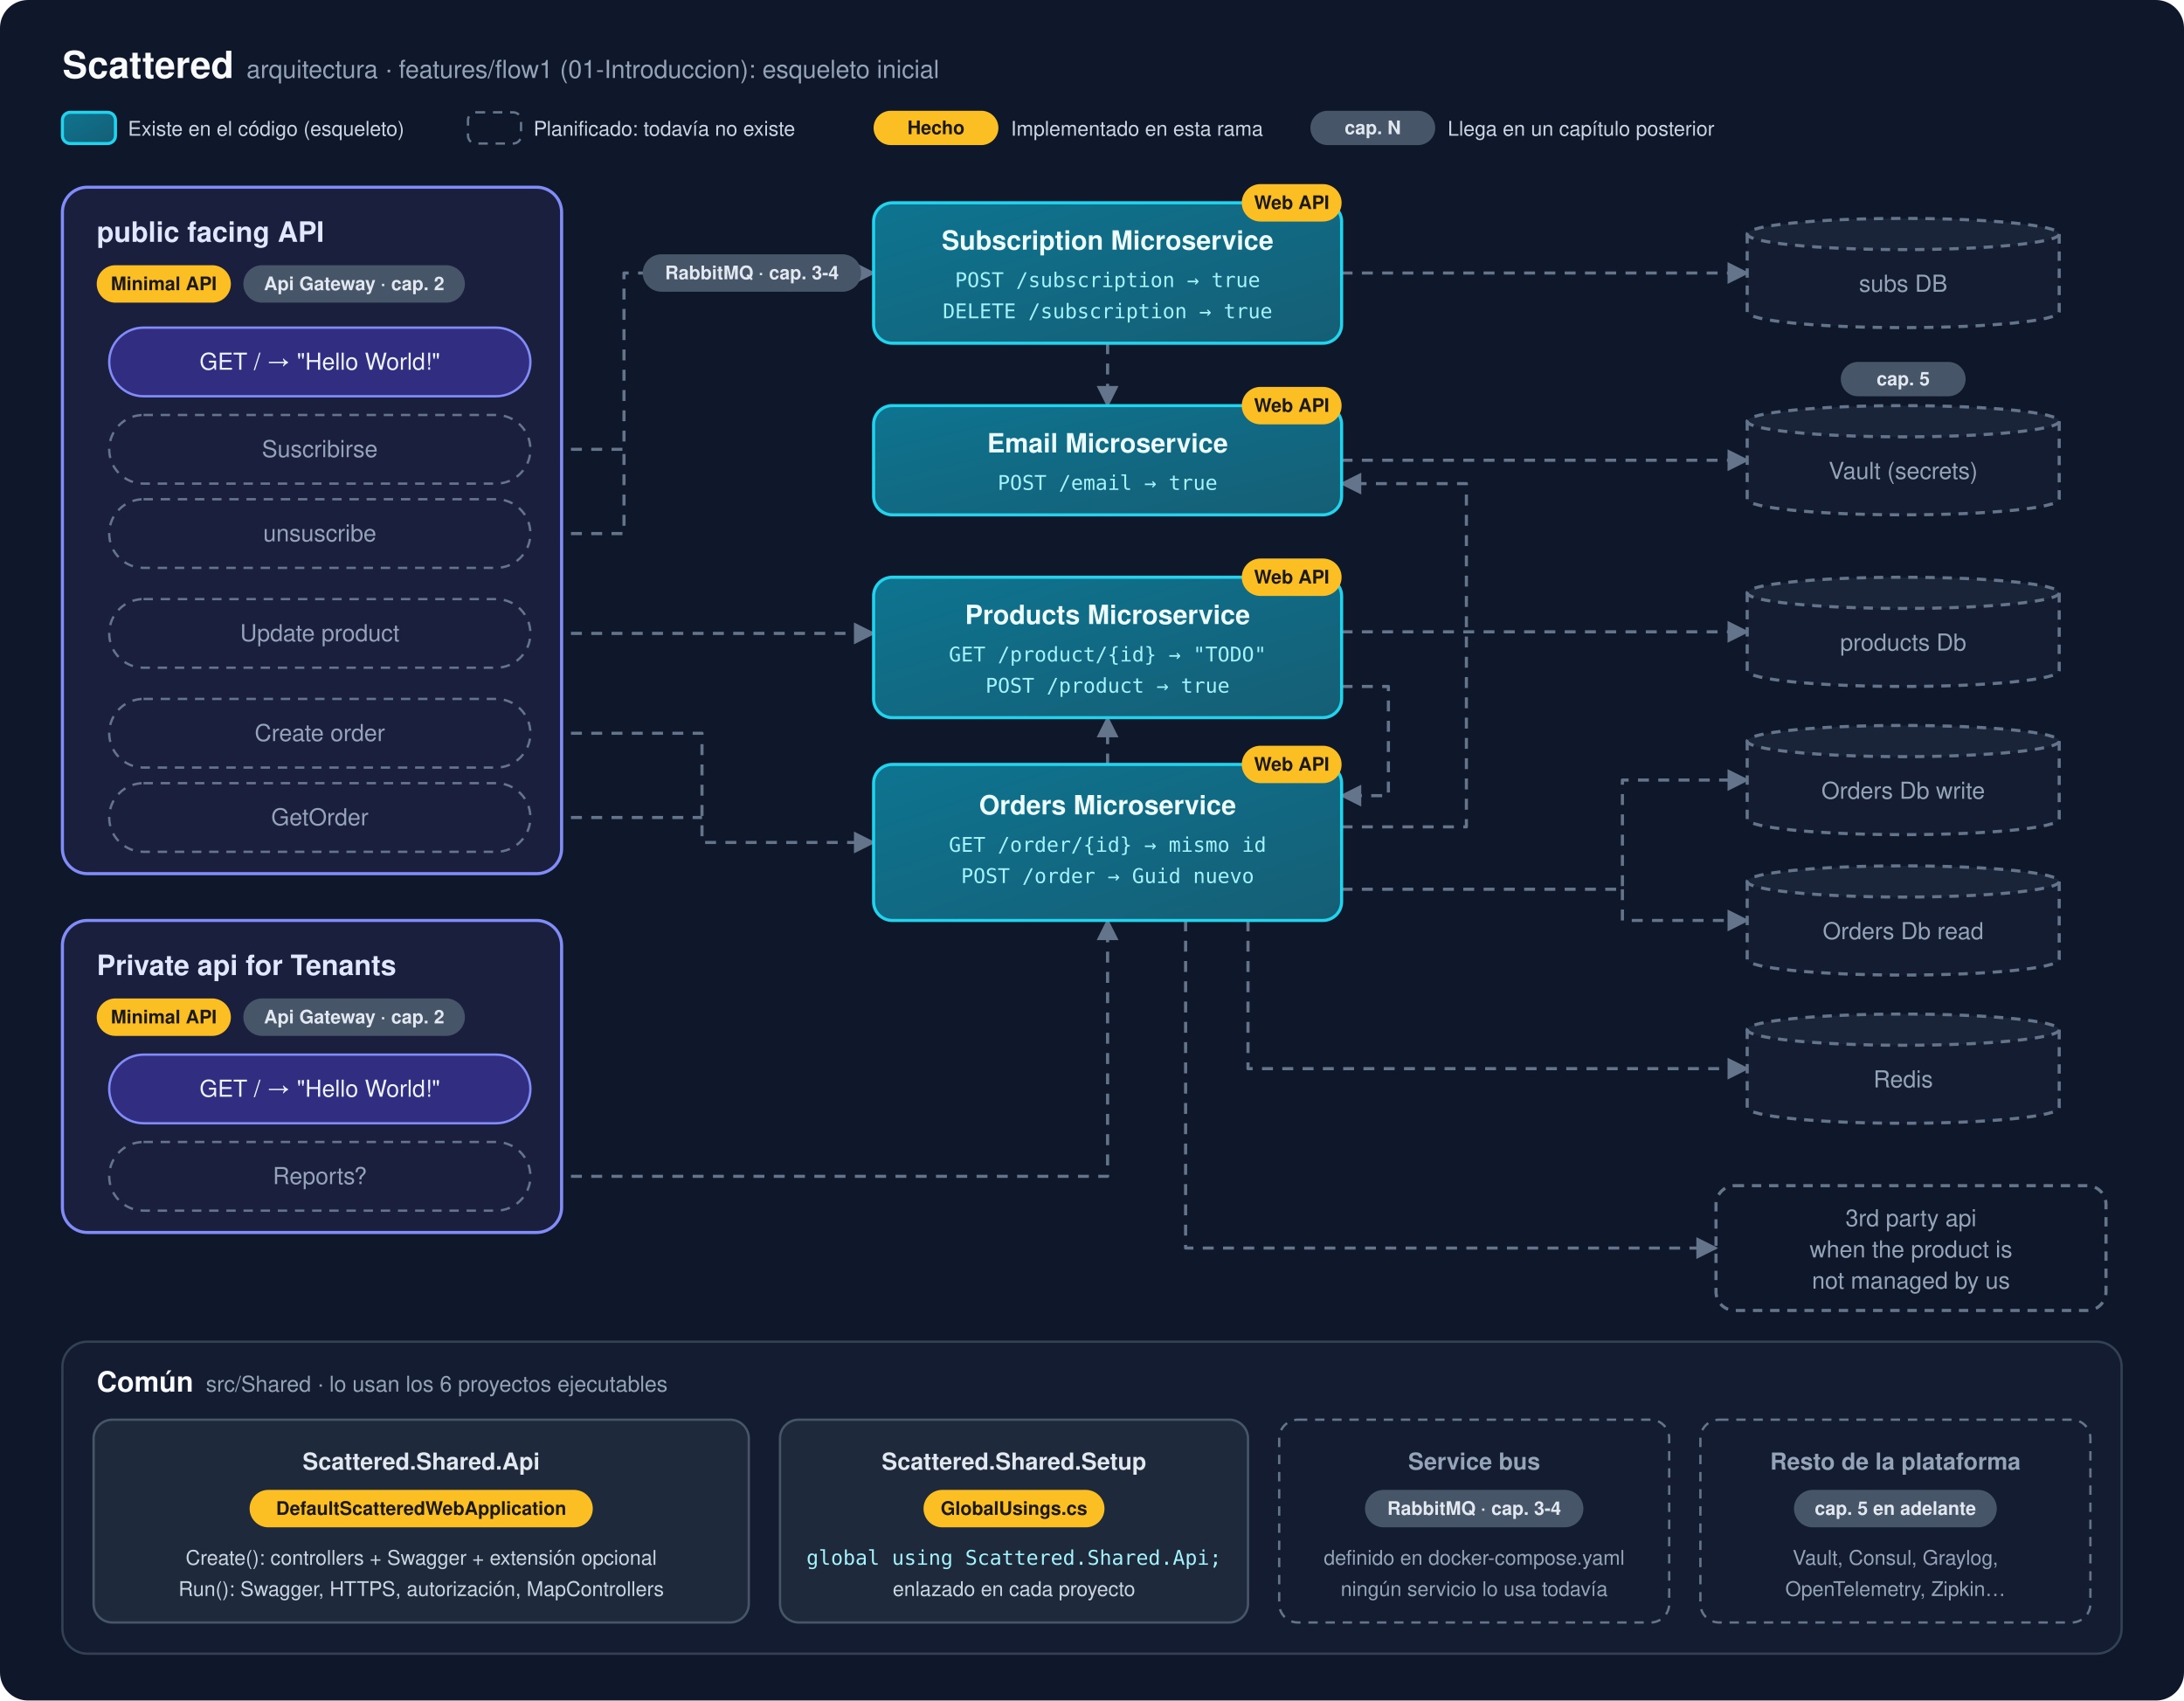
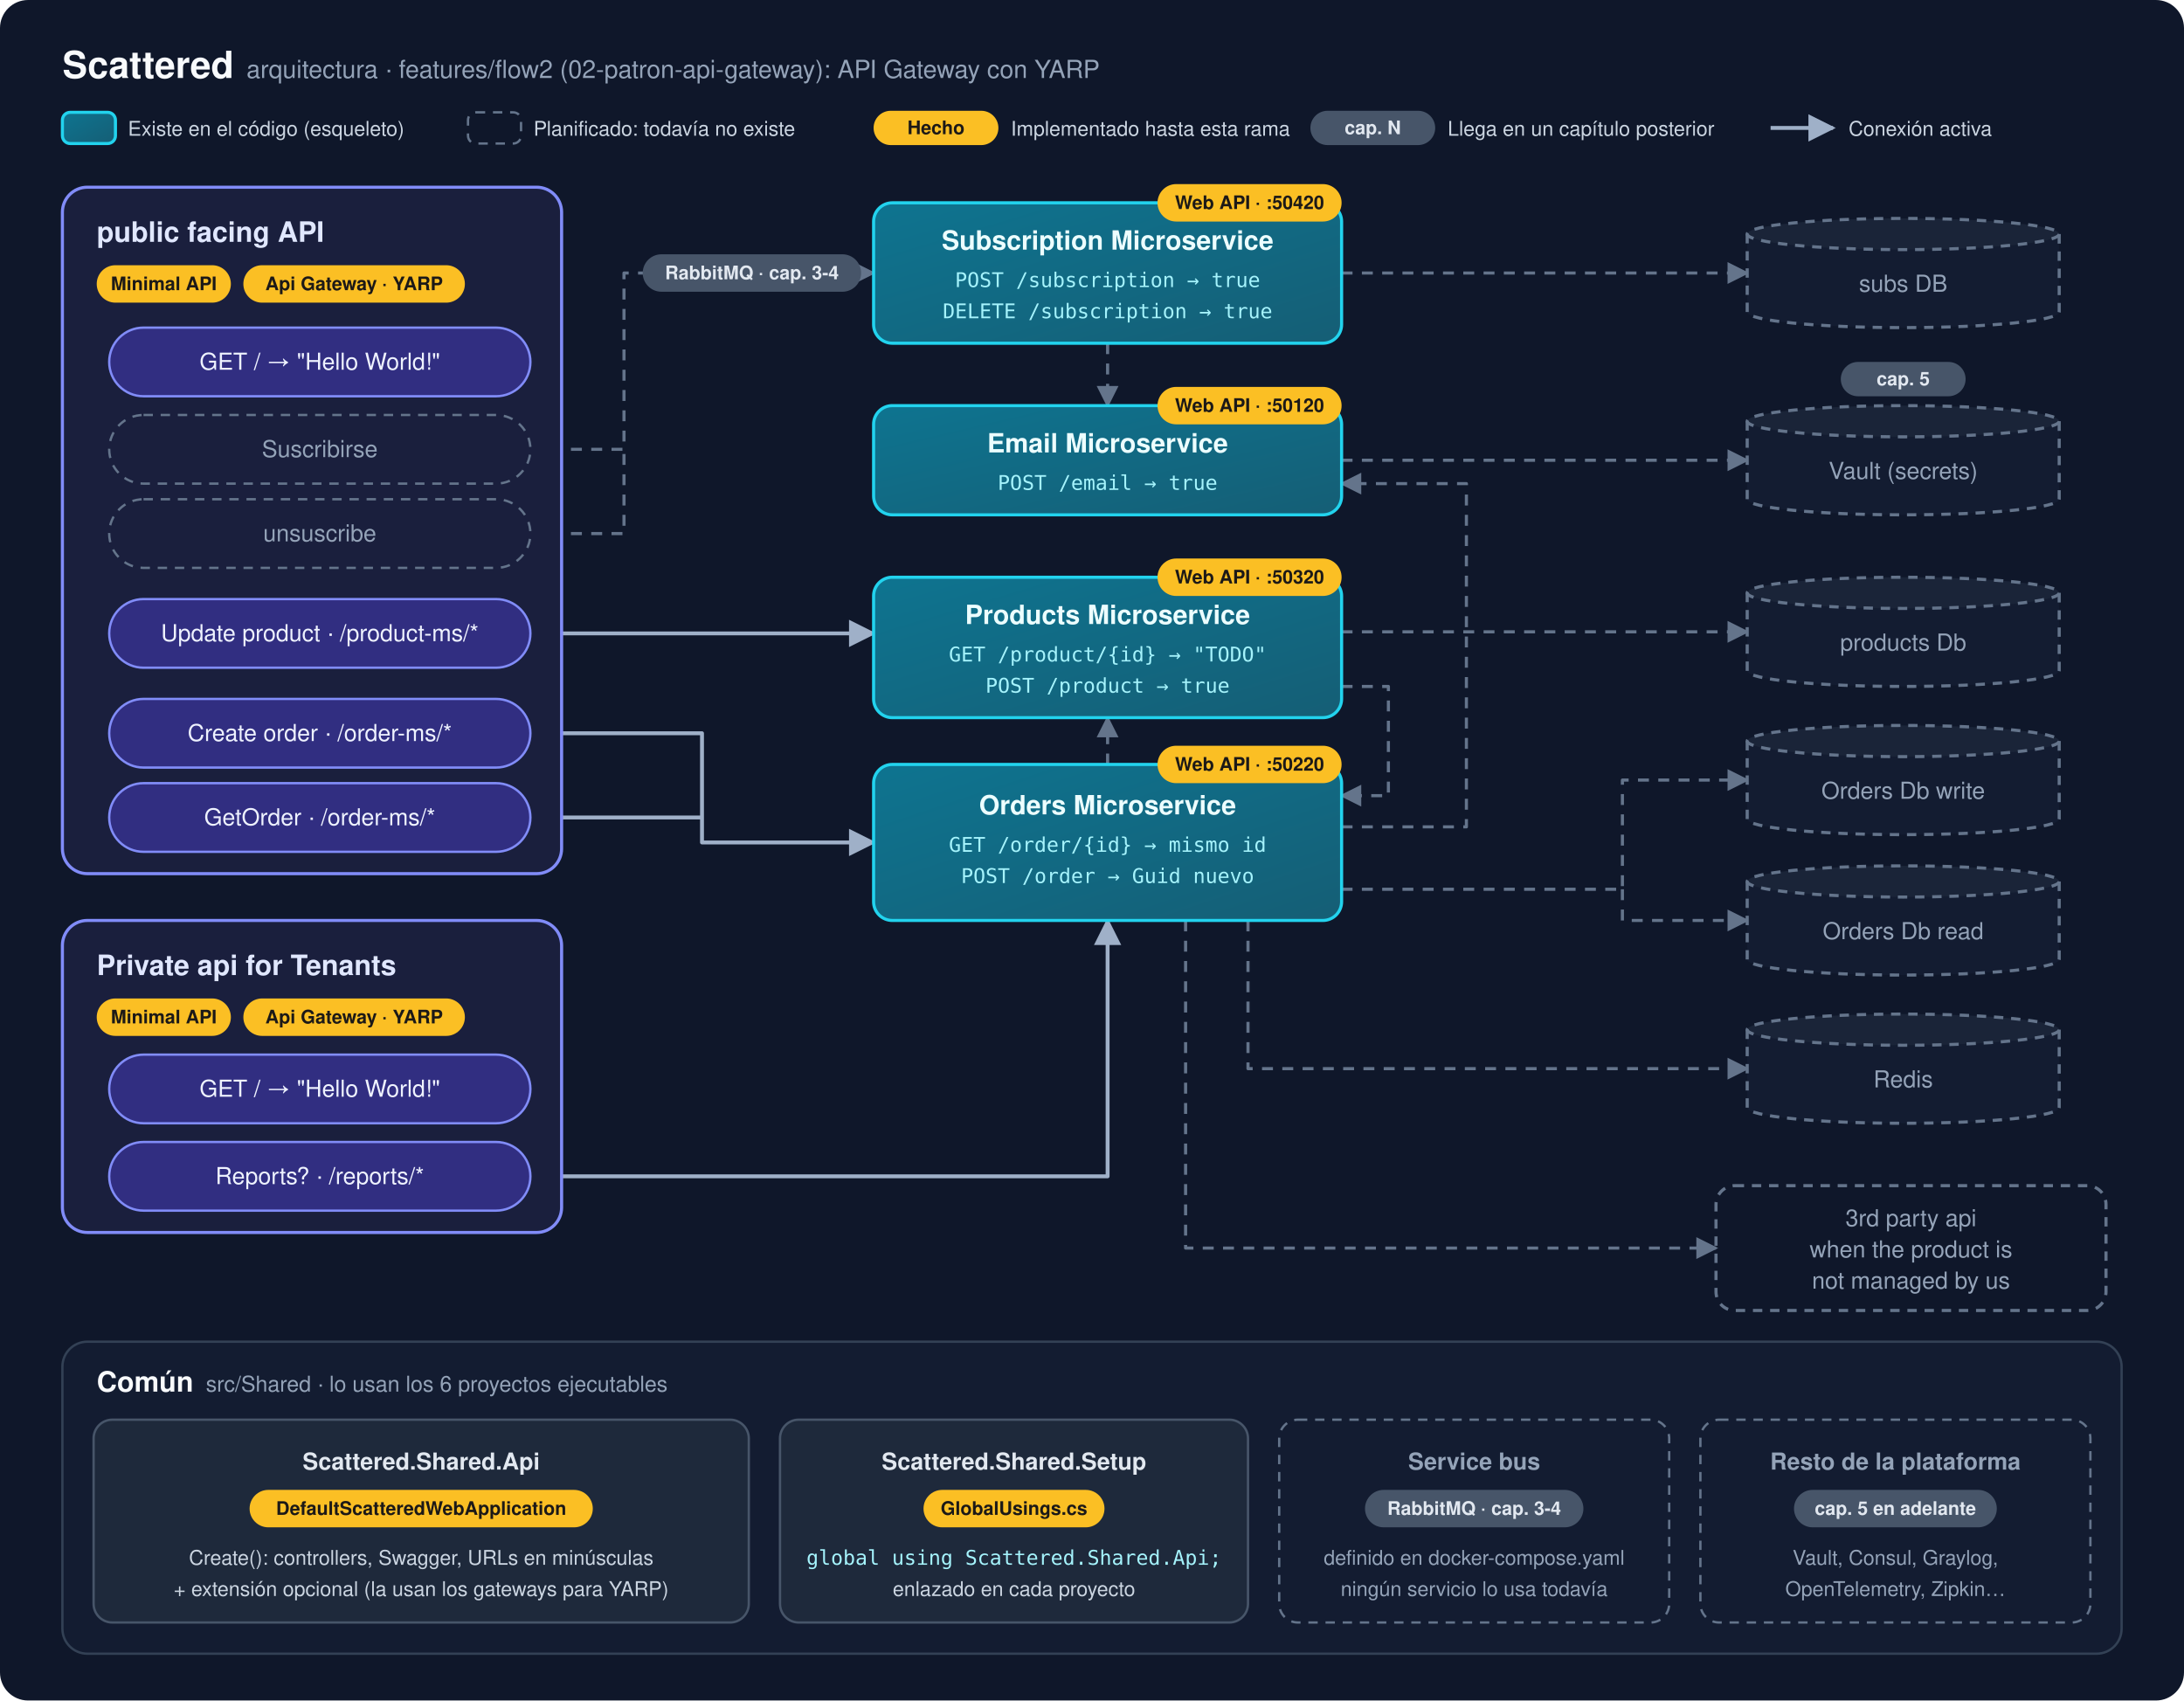
<svg xmlns="http://www.w3.org/2000/svg" viewBox="0 0 1400 1090" width="1400" height="1090" font-family="'Segoe UI', 'Helvetica Neue', Helvetica, Arial, sans-serif">
  <defs>
    <marker id="arrow" viewBox="0 0 10 10" refX="9" refY="5" markerWidth="7" markerHeight="7" orient="auto">
      <path d="M0 0 L10 5 L0 10 z" fill="#64748b" />
+     </marker>
+     <marker id="arrow-live" viewBox="0 0 10 10" refX="9" refY="5" markerWidth="7" markerHeight="7" orient="auto">
+       <path d="M0 0 L10 5 L0 10 z" fill="#9fb0c8" />
    </marker>
    <linearGradient id="svc" x1="0" y1="0" x2="1" y2="1">
      <stop offset="0" stop-color="#0e7490" />
      <stop offset="1" stop-color="#155e75" />
    </linearGradient>
    <g id="db">
      <path d="M0 10 v50 a100 10 0 0 0 200 0 v-50" fill="#131c31" stroke="#64748b" stroke-width="2" stroke-dasharray="6 5" />
      <ellipse cx="100" cy="10" rx="100" ry="10" fill="#1a2438" stroke="#64748b" stroke-width="2" stroke-dasharray="6 5" />
    </g>
  </defs>
  <style>
    .plan { fill: none; stroke: #64748b; stroke-width: 2; stroke-dasharray: 7 6; stroke-linejoin: round; marker-end: url(#arrow); }
+     .line { fill: none; stroke: #9fb0c8; stroke-width: 2.5; stroke-linejoin: round; marker-end: url(#arrow-live); }
+     .join { fill: none; stroke: #9fb0c8; stroke-width: 2.5; stroke-linejoin: round; }
    .plan-join { fill: none; stroke: #64748b; stroke-width: 2; stroke-dasharray: 7 6; stroke-linejoin: round; }
    .gateway { fill: #1a1f3d; stroke: #818cf8; stroke-width: 2; }
    .gateway-title { fill: #e0e7ff; font-size: 18px; font-weight: 600; }
    .endpoint { fill: #312e81; stroke: #818cf8; stroke-width: 1.5; }
    .endpoint-text { fill: #eef2ff; font-size: 15px; text-anchor: middle; }
    .planned { fill: none; stroke: #64748b; stroke-width: 1.5; stroke-dasharray: 6 5; }
    .planned-text { fill: #94a3b8; font-size: 15px; text-anchor: middle; }
    .service { fill: url(#svc); stroke: #22d3ee; stroke-width: 2; }
    .service-text { fill: #ecfeff; font-size: 17px; font-weight: 600; text-anchor: middle; }
    .code { fill: #a5f3fc; font-size: 13px; text-anchor: middle; font-family: 'SFMono-Regular', Menlo, Consolas, monospace; }
    .db-text { fill: #94a3b8; font-size: 15px; text-anchor: middle; }
    .external { fill: none; stroke: #64748b; stroke-width: 2; stroke-dasharray: 6 5; }
    .tag { fill: #fbbf24; }
    .tag-next { fill: #475569; }
    .tag-text { fill: #1c1917; font-size: 12px; font-weight: 700; text-anchor: middle; }
    .tag-next-text { fill: #e2e8f0; font-size: 12px; font-weight: 700; text-anchor: middle; }
    .panel { fill: #131c31; stroke: #334155; stroke-width: 1.5; }
    .card { fill: #1e293b; stroke: #475569; stroke-width: 1.5; }
    .card-text { fill: #e2e8f0; font-size: 15px; font-weight: 600; text-anchor: middle; }
    .card-note { fill: #cbd5e1; font-size: 13px; text-anchor: middle; }
    .muted { fill: #94a3b8; }
    .legend { fill: #cbd5e1; font-size: 13px; }
  </style>
  <rect width="1400" height="1090" rx="18" fill="#0f172a" />
  <text x="40" y="50" fill="#f8fafc" font-size="24" font-weight="700">Scattered</text>
-   <text x="158" y="50" fill="#94a3b8" font-size="16">arquitectura · features/flow1 (01-Introduccion): esqueleto inicial</text>
+   <text x="158" y="50" fill="#94a3b8" font-size="16">arquitectura · features/flow2 (02-patron-api-gateway): API Gateway con YARP</text>
  <rect x="40" y="72" width="34" height="20" rx="5" class="service" />
  <text class="legend" x="82" y="87">Existe en el código (esqueleto)</text>
  <rect x="300" y="72" width="34" height="20" rx="5" class="planned" />
  <text class="legend" x="342" y="87">Planificado: todavía no existe</text>
  <rect class="tag" x="560" y="71" width="80" height="22" rx="11" />
  <text class="tag-text" x="600" y="86">Hecho</text>
-   <text class="legend" x="648" y="87">Implementado en esta rama</text>
+   <text class="legend" x="648" y="87">Implementado hasta esta rama</text>
  <rect class="tag-next" x="840" y="71" width="80" height="22" rx="11" />
  <text class="tag-next-text" x="880" y="86">cap. N</text>
  <text class="legend" x="928" y="87">Llega en un capítulo posterior</text>
+   <path class="line" d="M1135 82 H1175" />
+   <text class="legend" x="1185" y="87">Conexión activa</text>
  <path class="plan" d="M340 288 H400 V175 H560" />
  <path class="plan-join" d="M340 342 H400 V288" />
-   <path class="plan" d="M340 406 H560" />
-   <path class="plan" d="M340 470 H450 V540 H560" />
-   <path class="plan-join" d="M340 524 H450" />
-   <path class="plan" d="M340 754 H710 V590" />
+   <path class="line" d="M340 406 H560" />
+   <path class="line" d="M340 470 H450 V540 H560" />
+   <path class="join" d="M340 524 H450" />
+   <path class="line" d="M340 754 H710 V590" />
  <path class="plan" d="M710 220 V260" />
  <path class="plan" d="M710 490 V460" />
  <path class="plan" d="M860 440 H890 V510 H860" />
  <path class="plan" d="M860 530 H940 V310 H860" />
  <path class="plan" d="M860 175 H1120" />
  <path class="plan" d="M860 295 H1120" />
  <path class="plan" d="M860 405 H1120" />
  <path class="plan" d="M860 570 H1040 V500 H1120" />
  <path class="plan" d="M1040 570 V590 H1120" />
  <path class="plan" d="M800 590 V685 H1120" />
  <path class="plan" d="M760 590 V800 H1100" />
  <rect class="gateway" x="40" y="120" width="320" height="440" rx="16" />
  <text class="gateway-title" x="62" y="155">public facing API</text>
  <rect class="tag" x="62" y="170" width="86" height="24" rx="12" />
  <text class="tag-text" x="105" y="186">Minimal API</text>
-   <rect class="tag-next" x="156" y="170" width="142" height="24" rx="12" />
-   <text class="tag-next-text" x="227" y="186">Api Gateway · cap. 2</text>
+   <rect class="tag" x="156" y="170" width="142" height="24" rx="12" />
+   <text class="tag-text" x="227" y="186">Api Gateway · YARP</text>
  <rect class="endpoint" x="70" y="210" width="270" height="44" rx="22" />
  <text class="endpoint-text" x="205" y="237">GET /  →  "Hello World!"</text>
  <rect class="planned" x="70" y="266" width="270" height="44" rx="22" />
  <text class="planned-text" x="205" y="293">Suscribirse</text>
  <rect class="planned" x="70" y="320" width="270" height="44" rx="22" />
  <text class="planned-text" x="205" y="347">unsuscribe</text>
-   <rect class="planned" x="70" y="384" width="270" height="44" rx="22" />
-   <text class="planned-text" x="205" y="411">Update product</text>
-   <rect class="planned" x="70" y="448" width="270" height="44" rx="22" />
-   <text class="planned-text" x="205" y="475">Create order</text>
-   <rect class="planned" x="70" y="502" width="270" height="44" rx="22" />
-   <text class="planned-text" x="205" y="529">GetOrder</text>
+   <rect class="endpoint" x="70" y="384" width="270" height="44" rx="22" />
+   <text class="endpoint-text" x="205" y="411">Update product · /product-ms/*</text>
+   <rect class="endpoint" x="70" y="448" width="270" height="44" rx="22" />
+   <text class="endpoint-text" x="205" y="475">Create order · /order-ms/*</text>
+   <rect class="endpoint" x="70" y="502" width="270" height="44" rx="22" />
+   <text class="endpoint-text" x="205" y="529">GetOrder · /order-ms/*</text>
  <rect class="gateway" x="40" y="590" width="320" height="200" rx="16" />
  <text class="gateway-title" x="62" y="625">Private api for Tenants</text>
  <rect class="tag" x="62" y="640" width="86" height="24" rx="12" />
  <text class="tag-text" x="105" y="656">Minimal API</text>
-   <rect class="tag-next" x="156" y="640" width="142" height="24" rx="12" />
-   <text class="tag-next-text" x="227" y="656">Api Gateway · cap. 2</text>
+   <rect class="tag" x="156" y="640" width="142" height="24" rx="12" />
+   <text class="tag-text" x="227" y="656">Api Gateway · YARP</text>
  <rect class="endpoint" x="70" y="676" width="270" height="44" rx="22" />
  <text class="endpoint-text" x="205" y="703">GET /  →  "Hello World!"</text>
-   <rect class="planned" x="70" y="732" width="270" height="44" rx="22" />
-   <text class="planned-text" x="205" y="759">Reports?</text>
+   <rect class="endpoint" x="70" y="732" width="270" height="44" rx="22" />
+   <text class="endpoint-text" x="205" y="759">Reports? · /reports/*</text>
  <rect class="service" x="560" y="130" width="300" height="90" rx="12" />
  <text class="service-text" x="710" y="160">Subscription Microservice</text>
  <text class="code" x="710" y="184">POST /subscription → true</text>
  <text class="code" x="710" y="204">DELETE /subscription → true</text>
-   <rect class="tag" x="796" y="118" width="64" height="24" rx="12" />
-   <text class="tag-text" x="828" y="134">Web API</text>
+   <rect class="tag" x="742" y="118" width="118" height="24" rx="12" />
+   <text class="tag-text" x="801" y="134">Web API · :50420</text>
  <rect class="service" x="560" y="260" width="300" height="70" rx="12" />
  <text class="service-text" x="710" y="290">Email Microservice</text>
  <text class="code" x="710" y="314">POST /email → true</text>
-   <rect class="tag" x="796" y="248" width="64" height="24" rx="12" />
-   <text class="tag-text" x="828" y="264">Web API</text>
+   <rect class="tag" x="742" y="248" width="118" height="24" rx="12" />
+   <text class="tag-text" x="801" y="264">Web API · :50120</text>
  <rect class="service" x="560" y="370" width="300" height="90" rx="12" />
  <text class="service-text" x="710" y="400">Products Microservice</text>
  <text class="code" x="710" y="424">GET /product/{id} → "TODO"</text>
  <text class="code" x="710" y="444">POST /product → true</text>
-   <rect class="tag" x="796" y="358" width="64" height="24" rx="12" />
-   <text class="tag-text" x="828" y="374">Web API</text>
+   <rect class="tag" x="742" y="358" width="118" height="24" rx="12" />
+   <text class="tag-text" x="801" y="374">Web API · :50320</text>
  <rect class="service" x="560" y="490" width="300" height="100" rx="12" />
  <text class="service-text" x="710" y="522">Orders Microservice</text>
  <text class="code" x="710" y="546">GET /order/{id} → mismo id</text>
  <text class="code" x="710" y="566">POST /order → Guid nuevo</text>
-   <rect class="tag" x="796" y="478" width="64" height="24" rx="12" />
-   <text class="tag-text" x="828" y="494">Web API</text>
+   <rect class="tag" x="742" y="478" width="118" height="24" rx="12" />
+   <text class="tag-text" x="801" y="494">Web API · :50220</text>
  <rect class="tag-next" x="412" y="163" width="140" height="24" rx="12" />
  <text class="tag-next-text" x="482" y="179">RabbitMQ · cap. 3-4</text>
  <use href="#db" x="1120" y="140" />
  <text class="db-text" x="1220" y="187">subs DB</text>
  <use href="#db" x="1120" y="260" />
  <text class="db-text" x="1220" y="307">Vault (secrets)</text>
  <rect class="tag-next" x="1180" y="232" width="80" height="22" rx="11" />
  <text class="tag-next-text" x="1220" y="247">cap. 5</text>
  <use href="#db" x="1120" y="370" />
  <text class="db-text" x="1220" y="417">products Db</text>
  <use href="#db" x="1120" y="465" />
  <text class="db-text" x="1220" y="512">Orders Db write</text>
  <use href="#db" x="1120" y="555" />
  <text class="db-text" x="1220" y="602">Orders Db read</text>
  <use href="#db" x="1120" y="650" />
  <text class="db-text" x="1220" y="697">Redis</text>
  <rect class="external" x="1100" y="760" width="250" height="80" rx="12" />
  <text class="db-text" x="1225" y="786">3rd party api</text>
  <text class="db-text" x="1225" y="806">when the product is</text>
  <text class="db-text" x="1225" y="826">not managed by us</text>
  <rect class="panel" x="40" y="860" width="1320" height="200" rx="16" />
  <text x="62" y="892" fill="#f8fafc" font-size="18" font-weight="600">Común</text>
  <text x="132" y="892" fill="#94a3b8" font-size="14">src/Shared · lo usan los 6 proyectos ejecutables</text>
  <rect class="card" x="60" y="910" width="420" height="130" rx="12" />
  <text class="card-text" x="270" y="942">Scattered.Shared.Api</text>
  <rect class="tag" x="160" y="955" width="220" height="24" rx="12" />
  <text class="tag-text" x="270" y="971">DefaultScatteredWebApplication</text>
-   <text class="card-note" x="270" y="1003">Create(): controllers + Swagger + extensión opcional</text>
-   <text class="card-note" x="270" y="1023">Run(): Swagger, HTTPS, autorización, MapControllers</text>
+   <text class="card-note" x="270" y="1003">Create(): controllers, Swagger, URLs en minúsculas</text>
+   <text class="card-note" x="270" y="1023">+ extensión opcional (la usan los gateways para YARP)</text>
  <rect class="card" x="500" y="910" width="300" height="130" rx="12" />
  <text class="card-text" x="650" y="942">Scattered.Shared.Setup</text>
  <rect class="tag" x="592" y="955" width="116" height="24" rx="12" />
  <text class="tag-text" x="650" y="971">GlobalUsings.cs</text>
  <text class="code" x="650" y="1003">global using Scattered.Shared.Api;</text>
  <text class="card-note" x="650" y="1023">enlazado en cada proyecto</text>
  <rect class="planned" x="820" y="910" width="250" height="130" rx="12" />
  <text class="card-text muted" x="945" y="942">Service bus</text>
  <rect class="tag-next" x="875" y="955" width="140" height="24" rx="12" />
  <text class="tag-next-text" x="945" y="971">RabbitMQ · cap. 3-4</text>
  <text class="card-note muted" x="945" y="1003">definido en docker-compose.yaml</text>
  <text class="card-note muted" x="945" y="1023">ningún servicio lo usa todavía</text>
  <rect class="planned" x="1090" y="910" width="250" height="130" rx="12" />
  <text class="card-text muted" x="1215" y="942">Resto de la plataforma</text>
  <rect class="tag-next" x="1150" y="955" width="130" height="24" rx="12" />
  <text class="tag-next-text" x="1215" y="971">cap. 5 en adelante</text>
  <text class="card-note muted" x="1215" y="1003">Vault, Consul, Graylog,</text>
  <text class="card-note muted" x="1215" y="1023">OpenTelemetry, Zipkin…</text>
</svg>
